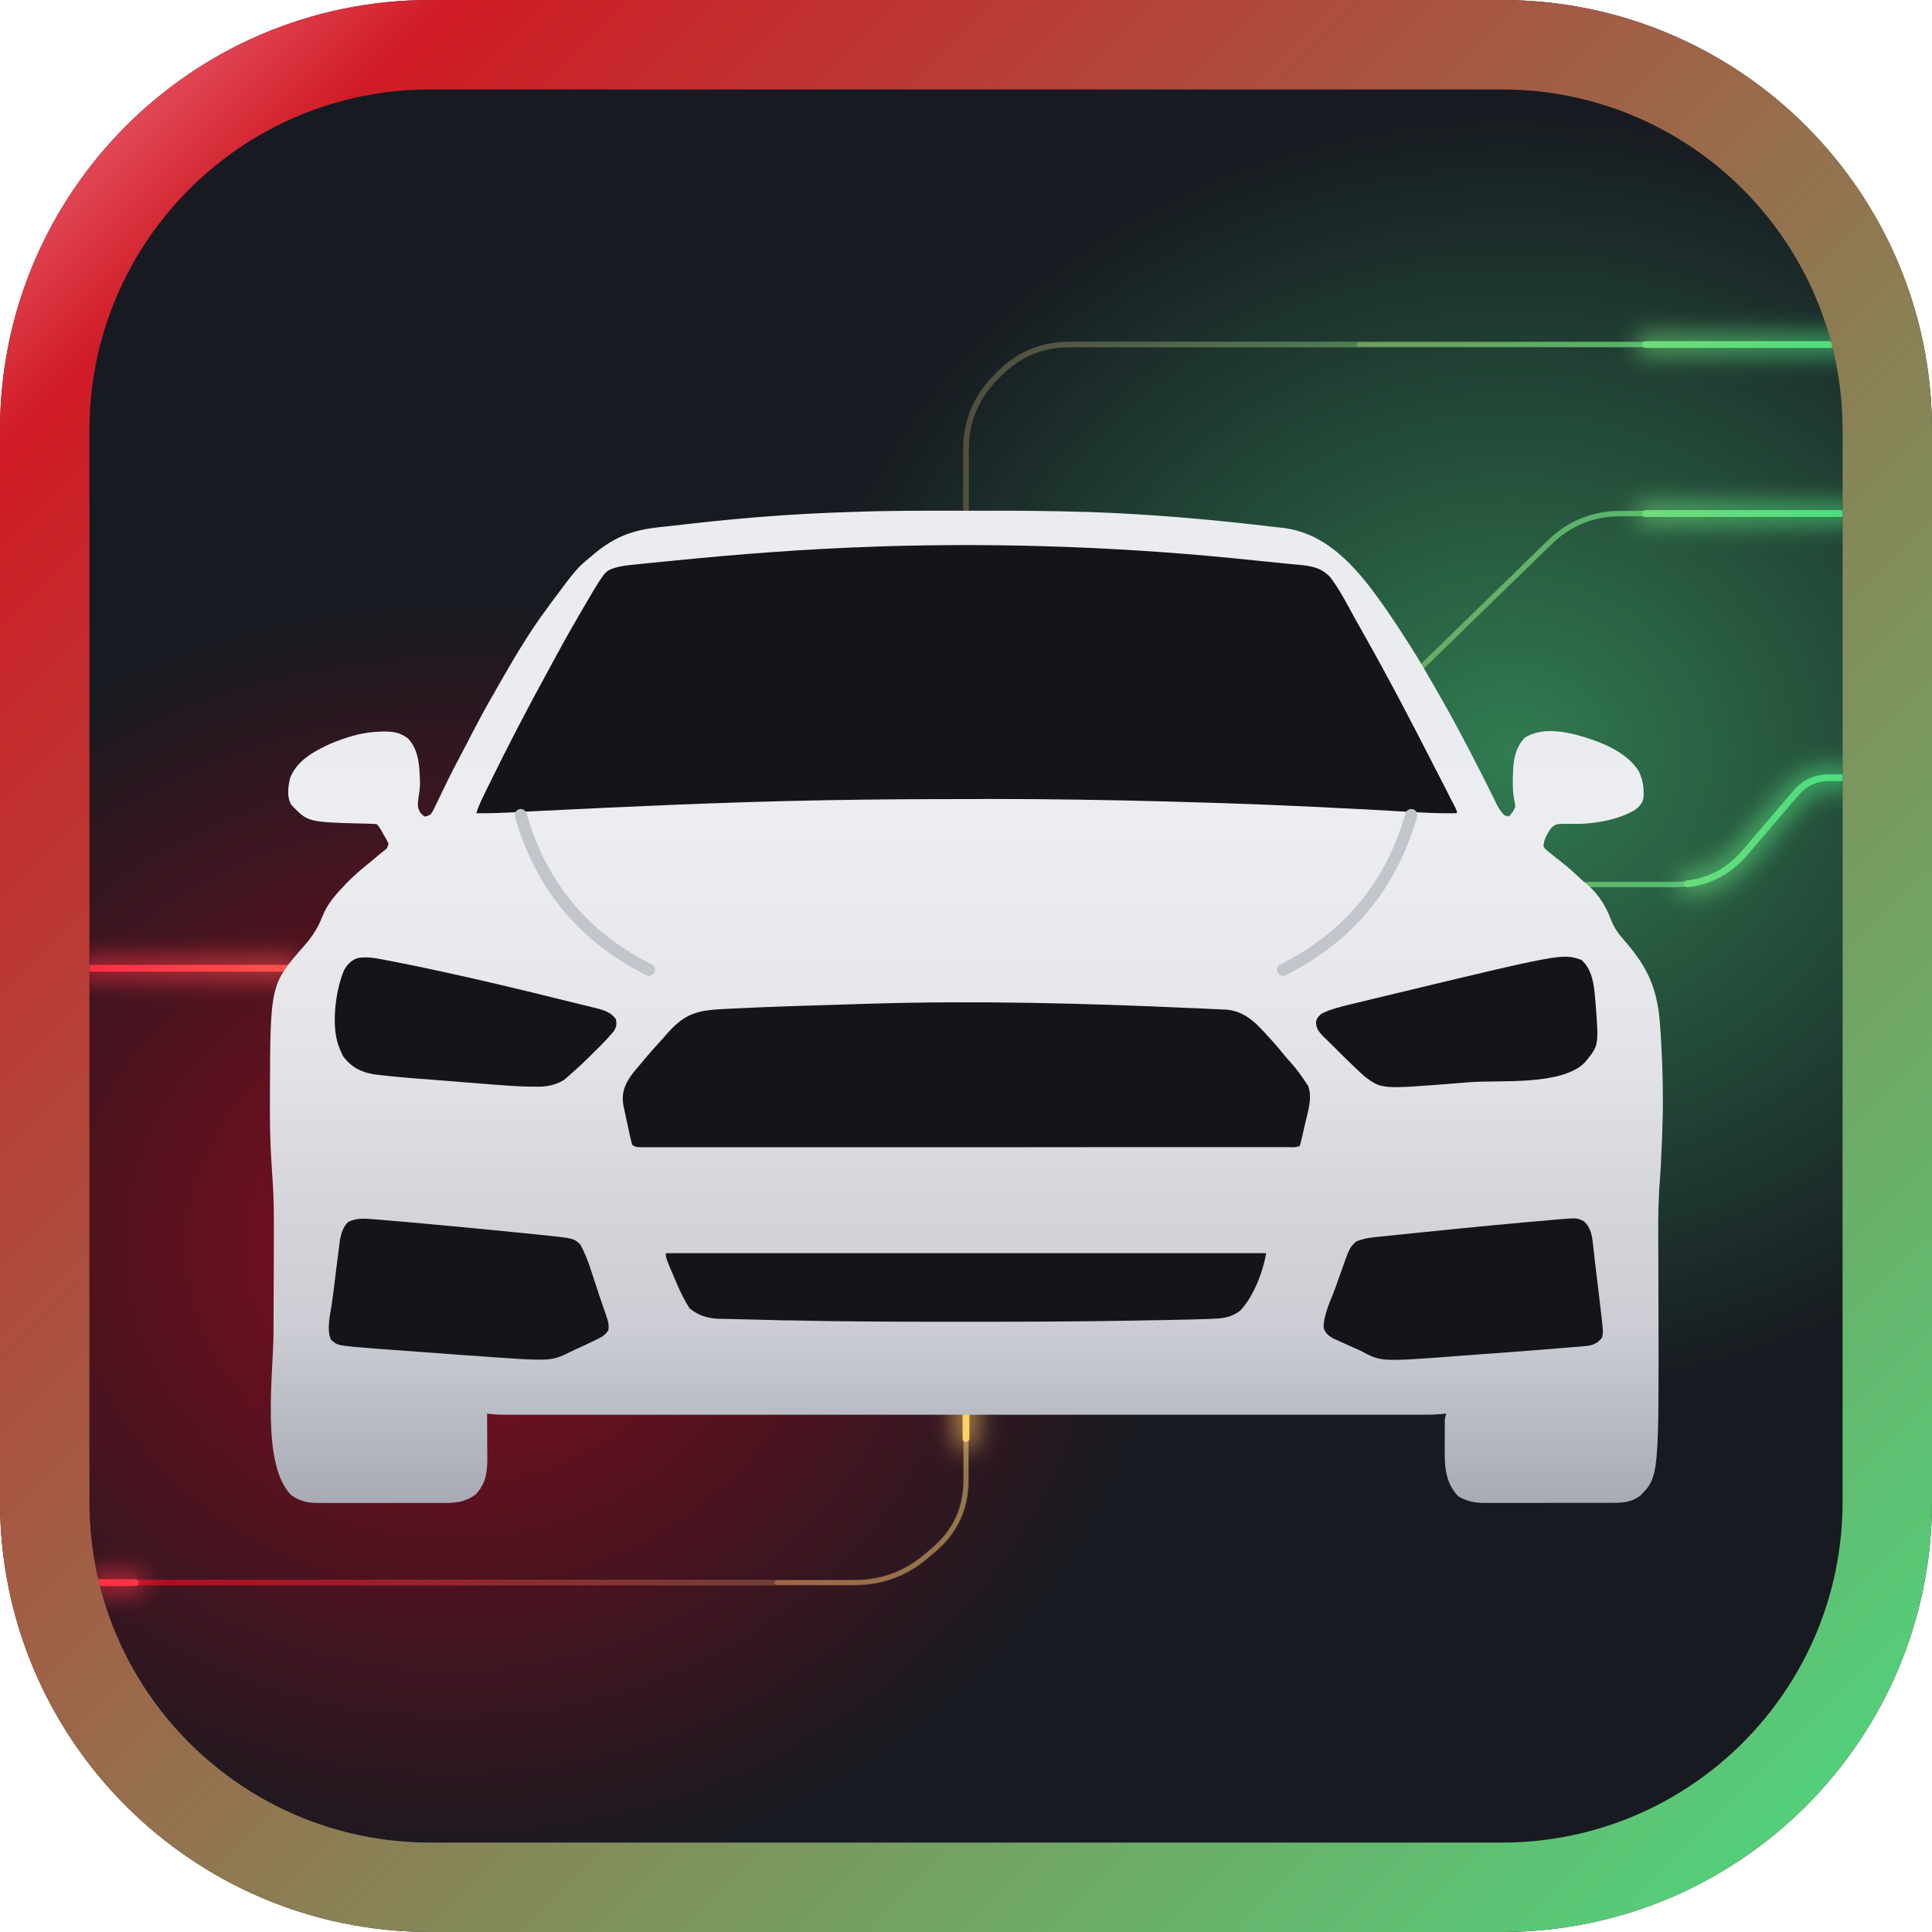
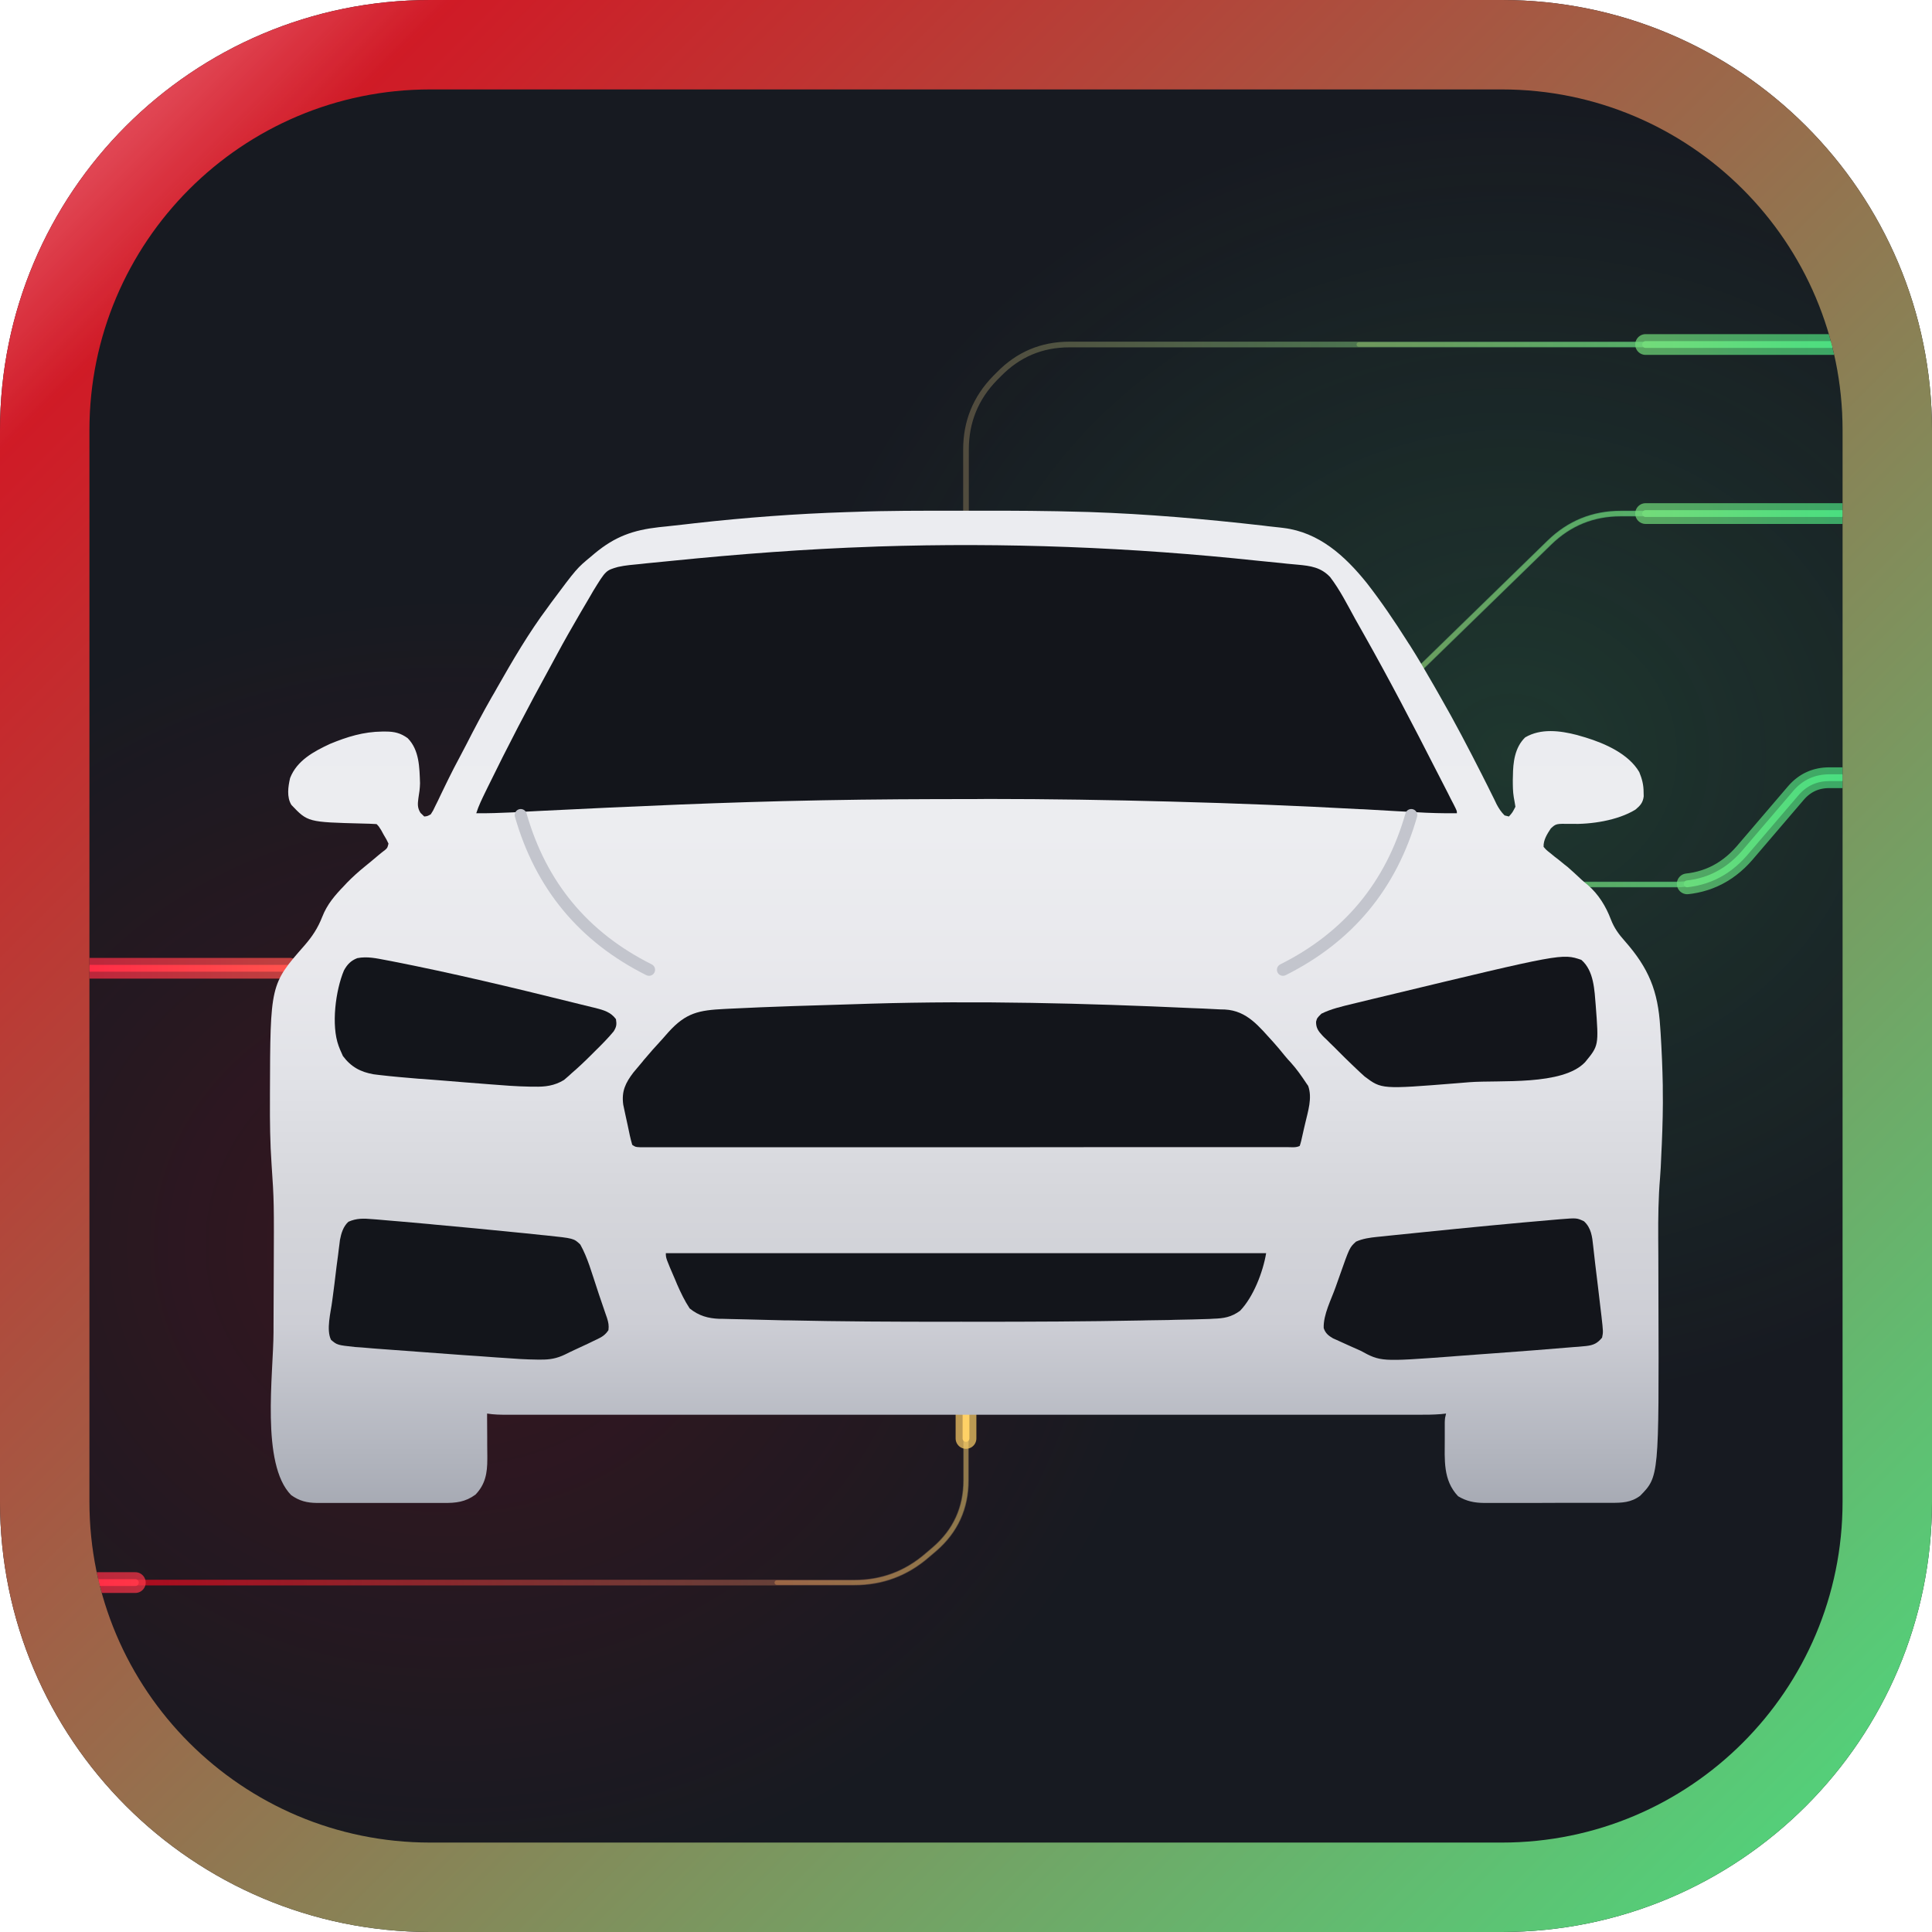
<svg xmlns="http://www.w3.org/2000/svg" viewBox="0 0 512 512" width="512" height="512" role="img" aria-label="Car Assistant">
  <defs>
    <style>
@keyframes flow{to{stroke-dashoffset:-300}}
@keyframes flow2{to{stroke-dashoffset:300}}
- @keyframes breathe{0%,100%{opacity:.18}50%{opacity:.5}}
.streak{stroke-dasharray:54 246;animation:flow 5.2s linear infinite}
.slow{stroke-dasharray:130 170;animation:flow2 11s linear infinite}
- .glow{animation:breathe 7s ease-in-out infinite}
+ .glow{opacity:.3}
@media (prefers-reduced-motion:reduce){.streak,.slow,.glow{animation:none}.streak,.slow,.shim{display:none}}
</style>
    <linearGradient id="sig" gradientUnits="userSpaceOnUse" x1="24" y1="0" x2="488" y2="0">
      <stop offset="0" stop-color="#ff2d46" />
      <stop offset=".5" stop-color="#ffd166" />
      <stop offset="1" stop-color="#4ade80" />
    </linearGradient>
    <linearGradient id="shim" x1="0" y1="0" x2="1" y2="1" gradientTransform="translate(-1 0)">
      <stop offset=".38" stop-color="#fff" stop-opacity="0" />
      <stop offset=".5" stop-color="#fff" stop-opacity=".55" />
      <stop offset=".62" stop-color="#fff" stop-opacity="0" />
-       <animateTransform attributeName="gradientTransform" type="translate" from="-1 -0.4" to="1 0.4" dur="6.5s" repeatCount="indefinite" />
    </linearGradient>
    <radialGradient id="gl-r">
      <stop offset="0" stop-color="#e2001a" stop-opacity=".55" />
      <stop offset="1" stop-color="#e2001a" stop-opacity="0" />
    </radialGradient>
    <radialGradient id="gl-g">
      <stop offset="0" stop-color="#4ade80" stop-opacity=".5" />
      <stop offset="1" stop-color="#4ade80" stop-opacity="0" />
    </radialGradient>
-     <filter id="blur" x="-20%" y="-20%" width="140%" height="140%">
-       <feGaussianBlur stdDeviation="3.2" />
-     </filter>
    <linearGradient id="wire" gradientUnits="userSpaceOnUse" x1="24" y1="0" x2="488" y2="0">
      <stop offset="0" stop-color="#e2001a" stop-opacity=".75" />
      <stop offset=".5" stop-color="#8a7a5a" stop-opacity=".5" />
      <stop offset="1" stop-color="#4ade80" stop-opacity=".75" />
    </linearGradient>
    <linearGradient id="body" gradientUnits="userSpaceOnUse" x1="0" y1="64" x2="0" y2="978">
      <stop offset="0.000" stop-color="#ebecf0" />
      <stop offset="0.125" stop-color="#ebecf0" />
      <stop offset="0.250" stop-color="#ecedf0" />
      <stop offset="0.375" stop-color="#e9e9ed" />
      <stop offset="0.500" stop-color="#e1e2e7" />
      <stop offset="0.625" stop-color="#d5d6db" />
      <stop offset="0.750" stop-color="#cdced5" />
      <stop offset="0.875" stop-color="#b3b6bf" />
      <stop offset="1.000" stop-color="#999da7" />
    </linearGradient>
    <linearGradient id="ring" x1="0" y1="0" x2="1" y2="1">
      <stop offset="0" stop-color="#e2001a" />
      <stop offset="1" stop-color="#4ade80" />
    </linearGradient>
    <clipPath id="in">
      <path d="M114.0 23.7H398.0A90.3 90.3 0 0 1 488.3 114.0V398.0A90.3 90.3 0 0 1 398.0 488.3H114.0A90.3 90.3 0 0 1 23.7 398.0V114.0A90.3 90.3 0 0 1 114.0 23.7Z" />
    </clipPath>
  </defs>
  <path d="M114 0H398A114 114 0 0 1 512 114V398A114 114 0 0 1 398 512H114A114 114 0 0 1 0 398V114A114 114 0 0 1 114 0Z" fill="#171a21" />
  <g clip-path="url(#in)">
    <ellipse class="glow" cx="120" cy="330" rx="190" ry="170" fill="url(#gl-r)" />
    <ellipse class="glow" style="animation-delay:-3.5s" cx="400" cy="200" rx="190" ry="170" fill="url(#gl-g)" />
    <g fill="none" stroke="url(#wire)" stroke-width="1.5" stroke-linecap="round" stroke-linejoin="round">
      <path d="M490.1 91.3L283.4 91.3Q272.4 91.3 264.7 99.2L263.7 100.2Q256.0 108.1 256.0 119.1L256.0 156.8" />
      <path d="M490.1 136.1L429.5 136.1Q418.5 136.1 410.6 143.8L345.8 206.9Q337.9 214.6 329.4 221.6L312.0 235.9" />
      <path d="M490.1 206.1L484.8 206.1Q479.4 206.1 475.9 210.2L462.3 226.1Q455.1 234.4 444.1 234.4L418.5 234.4" />
      <path d="M22.8 256.6L132.4 256.6" />
      <path d="M256.0 327.2L256.0 392.3Q256.0 403.3 247.7 410.5L245.7 412.2Q237.4 419.4 226.4 419.4L25.9 419.4" />
    </g>
    <g fill="none" stroke="url(#sig)" stroke-width="1.2" stroke-linecap="round" opacity=".35">
      <path class="slow" pathLength="300" style="animation-delay:-0.0s" d="M490.1 91.3L283.4 91.3Q272.4 91.3 264.7 99.2L263.7 100.2Q256.0 108.1 256.0 119.1L256.0 156.8" />
      <path class="slow" pathLength="300" style="animation-delay:-2.3s" d="M490.1 136.1L429.5 136.1Q418.5 136.1 410.6 143.8L345.8 206.9Q337.9 214.6 329.4 221.6L312.0 235.9" />
      <path class="slow" pathLength="300" style="animation-delay:-4.6s" d="M490.1 206.1L484.8 206.1Q479.4 206.1 475.9 210.2L462.3 226.1Q455.1 234.4 444.1 234.4L418.5 234.4" />
      <path class="slow" pathLength="300" style="animation-delay:-6.9s" d="M22.8 256.6L132.4 256.6" />
      <path class="slow" pathLength="300" style="animation-delay:-0.2s" d="M256.0 327.2L256.0 392.3Q256.0 403.3 247.7 410.5L245.7 412.2Q237.4 419.4 226.4 419.4L25.9 419.4" />
    </g>
-     <g fill="none" stroke="url(#sig)" stroke-width="5.5" stroke-linecap="round" stroke-linejoin="round" filter="url(#blur)" opacity=".7">
+     <g fill="none" stroke="url(#sig)" stroke-width="5.5" stroke-linecap="round" stroke-linejoin="round" opacity=".7">
      <path class="streak" pathLength="300" style="animation-duration:4.2s;animation-delay:-0.00s" d="M490.1 91.3L283.4 91.3Q272.4 91.3 264.7 99.2L263.7 100.2Q256.0 108.1 256.0 119.1L256.0 156.8" />
      <path class="streak" pathLength="300" style="animation-duration:5.3s;animation-delay:-1.70s" d="M490.1 136.1L429.5 136.1Q418.5 136.1 410.6 143.8L345.8 206.9Q337.9 214.6 329.4 221.6L312.0 235.9" />
      <path class="streak" pathLength="300" style="animation-duration:6.4s;animation-delay:-3.40s" d="M490.1 206.1L484.8 206.1Q479.4 206.1 475.9 210.2L462.3 226.1Q455.1 234.4 444.1 234.4L418.5 234.4" />
      <path class="streak" pathLength="300" style="animation-duration:7.5s;animation-delay:-5.10s" d="M22.8 256.6L132.4 256.6" />
      <path class="streak" pathLength="300" style="animation-duration:4.2s;animation-delay:-0.80s" d="M256.0 327.2L256.0 392.3Q256.0 403.3 247.7 410.5L245.7 412.2Q237.4 419.4 226.4 419.4L25.9 419.4" />
    </g>
    <g fill="none" stroke="url(#sig)" stroke-width="1.8" stroke-linecap="round" stroke-linejoin="round" opacity="1">
      <path class="streak" pathLength="300" style="animation-duration:4.2s;animation-delay:-0.00s" d="M490.1 91.3L283.4 91.3Q272.4 91.3 264.7 99.2L263.7 100.2Q256.0 108.1 256.0 119.1L256.0 156.8" />
      <path class="streak" pathLength="300" style="animation-duration:5.3s;animation-delay:-1.70s" d="M490.1 136.1L429.5 136.1Q418.5 136.1 410.6 143.8L345.8 206.9Q337.9 214.6 329.4 221.6L312.0 235.9" />
      <path class="streak" pathLength="300" style="animation-duration:6.4s;animation-delay:-3.40s" d="M490.1 206.1L484.8 206.1Q479.4 206.1 475.9 210.2L462.3 226.1Q455.1 234.4 444.1 234.4L418.5 234.4" />
      <path class="streak" pathLength="300" style="animation-duration:7.5s;animation-delay:-5.10s" d="M22.8 256.6L132.4 256.6" />
      <path class="streak" pathLength="300" style="animation-duration:4.2s;animation-delay:-0.80s" d="M256.0 327.2L256.0 392.3Q256.0 403.3 247.7 410.5L245.7 412.2Q237.4 419.4 226.4 419.4L25.9 419.4" />
    </g>
  </g>
  <g transform="translate(59.58 117.02) scale(0.28716)">
    <g fill="url(#body)">
      <path d="M0 0 C6.3 0 12.6 -0 18.9 -0 C52.2 -0.1 85.5 0.1 118.9 1.1 C120.2 1.2 121.5 1.2 122.9 1.2 C176.8 3 230.5 7.7 284 13.8 C285.3 14 286.6 14.1 287.9 14.3 C291.6 14.7 295.3 15.1 298.9 15.5 C300 15.7 301.1 15.8 302.2 15.9 C335.1 19.9 359 41.7 379.2 66.8 C392.5 83.9 404.7 101.9 416.3 120.2 C417.2 121.6 418.1 123.1 419.1 124.5 C426.9 136.8 434.2 149.4 441.5 162.1 C443.1 164.9 444.8 167.8 446.4 170.7 C460.3 194.8 473.1 219.4 485.7 244.2 C486.2 245.1 486.6 246.1 487.1 247 C489.4 251.6 491.8 256.2 494 260.8 C494.9 262.6 495.8 264.4 496.7 266.2 C497.4 267.8 498.2 269.4 499 271 C501.1 274.9 503.1 278 506.3 281.2 C507.6 281.5 508.9 281.8 510.3 282.2 C513.6 278.5 513.6 278.5 516.3 273.2 C515.8 270.3 515.4 267.4 514.8 264.5 C513.9 259.1 513.9 253.7 513.9 248.2 C513.9 247.7 513.9 247.7 514 244.8 C514.1 232.2 515.7 218.5 525.3 209.2 C539.7 200.7 557.4 202.9 573.2 207 C574.5 207.4 575.9 207.8 577.3 208.2 C578.5 208.5 579.8 208.9 581.1 209.3 C599 214.8 620.8 224.4 630.6 241.2 C633.2 247.5 634.6 253 634.6 259.7 C634.7 261 634.7 262.3 634.7 263.6 C634 269.4 631.5 272.2 627 275.9 C610.6 285.9 586.1 289.6 567.1 289 C553.8 288.8 553.8 288.8 549 293.2 C545.7 298.2 542 303.9 542.3 310.2 C544.8 313.1 544.8 313.1 548.5 316 C549.2 316.5 549.2 316.5 552.4 319.2 C553.7 320.2 555 321.2 556.3 322.2 C558.1 323.7 560 325.2 561.8 326.7 C562.7 327.4 563.6 328.1 564.5 328.8 C568.8 332.5 573 336.5 577.2 340.4 C579.2 342.2 581.2 344 583.3 345.6 C593.1 354.1 599.9 365.3 604.4 377.2 C607.5 385.2 611.6 390.8 617.3 397.2 C639.3 422.2 647.9 443.1 649.9 476.4 C650.1 478.3 650.2 480.1 650.3 482 C651.3 498 652 514.1 652.3 530.2 C652.3 531.3 652.3 532.5 652.3 533.7 C652.6 550.7 652.1 567.7 651.4 584.7 C651.3 585.7 651.3 585.7 651.1 590.7 C650.4 607.3 650.4 607.3 649.8 615.4 C648.2 634.1 648 652.7 648.1 671.4 C648.1 676.8 648.1 682.3 648.2 687.7 C648.2 701.2 648.2 714.7 648.3 728.2 C648.8 891.4 648.8 891.4 631.4 909.1 C622.9 915.4 614.7 915.6 604.5 915.6 C603.8 915.6 603.8 915.6 600.3 915.6 C595.9 915.6 591.4 915.6 586.9 915.6 C583.8 915.6 580.7 915.6 577.6 915.6 C571 915.6 564.5 915.6 557.9 915.6 C549.6 915.6 541.2 915.6 532.8 915.7 C526.4 915.7 520 915.7 513.5 915.7 C510.4 915.7 507.3 915.7 504.3 915.7 C499.9 915.7 495.6 915.7 491.3 915.7 C490 915.7 488.8 915.7 487.5 915.7 C478.5 915.6 471.2 914.2 463.4 909.5 C449.3 894.6 451.1 875.8 451.1 856.7 C451.1 855.8 451.1 855.8 451.1 851.2 C451.1 849.4 451.1 847.7 451.1 845.9 C451.1 845.1 451.1 845.1 451.1 841.1 C451.3 837.2 451.3 837.2 452.3 833.2 C451.5 833.3 451.5 833.3 447.7 833.7 C440.6 834.3 433.5 834.3 426.4 834.3 C424.9 834.3 423.5 834.3 421.9 834.3 C417 834.3 412.1 834.3 407.1 834.3 C403.5 834.3 400 834.3 396.4 834.3 C388.6 834.3 380.8 834.3 373 834.3 C361.5 834.3 349.9 834.3 338.3 834.3 C317.7 834.3 297 834.3 276.4 834.3 C258.3 834.3 240.2 834.3 222.1 834.3 C221.5 834.3 221.5 834.3 218.5 834.3 C213.6 834.3 208.8 834.3 203.9 834.3 C158.3 834.3 112.6 834.3 67 834.3 C26.4 834.3 -14.2 834.3 -54.7 834.3 C-100.3 834.3 -145.9 834.3 -191.5 834.3 C-196.3 834.3 -201.2 834.3 -206 834.3 C-207.2 834.3 -208.4 834.3 -209.6 834.3 C-227.7 834.3 -245.8 834.3 -263.9 834.3 C-284.4 834.3 -304.9 834.3 -325.5 834.3 C-337 834.3 -348.5 834.3 -360 834.3 C-368.6 834.3 -377.1 834.3 -385.7 834.3 C-389.2 834.3 -392.7 834.3 -396.1 834.3 C-400.8 834.3 -405.6 834.3 -410.3 834.3 C-411.6 834.3 -413 834.3 -414.4 834.3 C-420.6 834.3 -426.6 834.2 -432.7 833.2 C-432.7 834.7 -432.7 836.2 -432.7 837.7 C-432.7 843.3 -432.7 848.8 -432.6 854.4 C-432.6 856.8 -432.6 859.2 -432.6 861.6 C-432.6 865 -432.6 868.5 -432.5 872 C-432.5 873 -432.5 874.1 -432.5 875.2 C-432.5 888 -434.2 898.4 -443.4 908 C-452.8 914.9 -461.5 915.8 -472.8 915.7 C-473.5 915.7 -473.5 915.7 -476.9 915.7 C-481.4 915.7 -485.8 915.7 -490.3 915.7 C-493.4 915.7 -496.6 915.7 -499.7 915.7 C-506.2 915.7 -512.7 915.7 -519.3 915.7 C-527.6 915.7 -536 915.7 -544.3 915.7 C-550.8 915.7 -557.2 915.7 -563.7 915.7 C-566.7 915.7 -569.8 915.7 -572.9 915.7 C-577.2 915.7 -581.5 915.7 -585.8 915.7 C-587.1 915.7 -588.4 915.7 -589.7 915.7 C-598.9 915.6 -606 913.9 -613.6 908.4 C-641.7 879.8 -629.9 796.5 -629.8 758.1 C-629.8 756.4 -629.8 754.8 -629.8 753 C-629.8 737.4 -629.7 721.8 -629.6 706.1 C-629.3 637.2 -629.3 637.2 -631.6 603.3 C-633 583.4 -633.2 563.6 -633.1 543.7 C-633.1 541.9 -633.1 540.2 -633.1 538.3 C-632.8 437.2 -632.8 437.2 -601.3 401.3 C-594 392.9 -588.9 385.2 -584.8 374.7 C-580.3 363.2 -573.2 355 -564.7 346.2 C-563.8 345.2 -562.9 344.3 -562 343.3 C-556.8 338 -551.4 333.1 -545.7 328.5 C-541.3 325 -537 321.3 -532.7 317.7 C-530.8 316.1 -528.9 314.6 -526.9 313.1 C-524.7 311.2 -524.7 311.2 -523.7 307.2 C-525.5 303.4 -525.5 303.4 -528.1 299.1 C-528.9 297.6 -529.7 296.2 -530.5 294.7 C-532.7 291.2 -532.7 291.2 -534.7 289.2 C-539 288.9 -543.3 288.8 -547.6 288.7 C-598.2 287.4 -598.2 287.4 -613.3 271.5 C-617.8 264.3 -616.3 254.5 -614.5 246.7 C-608.2 230.5 -592.7 222.2 -577.7 215.2 C-561.7 208.6 -546.9 204 -529.4 203.8 C-528.3 203.8 -527.3 203.8 -526.3 203.8 C-518.2 203.8 -512.5 205.2 -506 209.9 C-495.2 220.8 -495.1 237 -494.6 251.5 C-494.7 256.3 -495.3 260.6 -496.1 265.3 C-496.8 270.7 -497.1 274.1 -494.2 278.8 C-493.1 279.9 -491.9 281 -490.7 282.2 C-487.8 281.9 -487.8 281.9 -484.7 280.2 C-482.5 276.8 -482.5 276.8 -480.4 272.3 C-479.6 270.7 -478.8 269.1 -478 267.5 C-477.6 266.6 -477.6 266.6 -475.5 262.2 C-473.8 258.7 -472.1 255.2 -470.4 251.7 C-470 250.9 -470 250.9 -467.9 246.6 C-464.9 240.4 -461.6 234.2 -458.3 228 C-456.2 224 -454.1 220 -452 216 C-444.4 201.1 -436.6 186.3 -428.3 171.8 C-426.7 169.2 -425.2 166.5 -423.7 163.8 C-409.2 138.3 -394.3 112.7 -376.7 89.2 C-375.8 87.9 -374.8 86.6 -373.9 85.3 C-349.9 53.1 -349.9 53.1 -336.7 42.2 C-335.6 41.3 -334.5 40.3 -333.4 39.4 C-314.6 23.8 -298 17.9 -274.1 15.2 C-271.8 15 -269.6 14.7 -267.3 14.5 C-261.6 13.8 -255.8 13.2 -250.1 12.6 C-246.9 12.2 -243.8 11.8 -240.6 11.5 C-194.2 6.3 -147.6 2.8 -100.9 1.3 C-98.7 1.2 -96.5 1.1 -94.3 1.1 C-62.9 -0.1 -31.4 -0 0 0 Z" transform="translate(674.7441,63.8147)" />
    </g>
  </g>
  <g transform="translate(59.58 117.02) scale(0.28716)">
    <g fill="#13151b">
      <path d="M0 0 C7.4 0.8 14.8 1.5 22.2 2.2 C23.9 2.4 25.7 2.6 27.6 2.8 C30.9 3.1 34.1 3.4 37.4 3.7 C49.2 4.8 58.7 6.1 67.2 15.1 C76.3 27 83.1 40.6 90.3 53.7 C93 58.6 95.8 63.5 98.6 68.4 C121.8 109.5 143.6 151.3 165 193.3 C165.5 194.2 166 195.2 166.5 196.2 C169.8 202.5 173 208.8 176.2 215.1 C177 216.7 177.8 218.3 178.6 219.9 C179.4 221.4 180.1 222.8 180.9 224.3 C181.5 225.6 182.1 226.8 182.8 228.1 C184.2 231.1 184.2 231.1 184.2 233.1 C171.5 233.2 158.9 232.9 146.2 232.1 C142.5 231.9 138.8 231.7 135.1 231.5 C133.2 231.4 131.2 231.3 129.3 231.2 C118.8 230.6 108.3 230 97.9 229.4 C96.8 229.4 95.7 229.3 94.6 229.3 C37.5 226.2 -19.7 223.9 -76.9 222.4 C-77.5 222.4 -77.5 222.4 -80.3 222.3 C-136.3 220.8 -192.2 219.9 -248.2 219.9 C-252.5 219.9 -256.7 219.9 -261 220 C-307.6 220 -354.2 220.2 -400.8 221.1 C-402.4 221.1 -404 221.1 -405.6 221.2 C-491 222.8 -576.2 226.7 -661.5 230.9 C-666.7 231.2 -671.9 231.5 -677.1 231.7 C-680.6 231.9 -684.2 232.1 -687.8 232.3 C-698.8 232.8 -709.8 233.2 -720.8 233.1 C-718.6 226.1 -715.4 219.7 -712.2 213.1 C-711.5 211.7 -710.8 210.3 -710.1 208.8 C-691.9 171.5 -672.7 134.7 -652.7 98.3 C-650.7 94.7 -648.7 90.9 -646.7 87.2 C-639.6 74 -632.2 61 -624.6 48 C-622.8 45 -621.1 42 -619.3 39 C-618.2 37.1 -617 35.1 -615.9 33.2 C-614.9 31.5 -613.9 29.8 -612.9 28 C-601.2 9 -601.2 9 -590.1 5.8 C-583.1 4.2 -575.9 3.7 -568.8 3 C-567 2.8 -565.2 2.6 -563.4 2.4 C-557.6 1.8 -551.8 1.3 -546 0.7 C-544 0.5 -542 0.3 -540 0.1 C-478.4 -6.1 -416.8 -10.8 -354.8 -12.9 C-353.2 -13 -351.6 -13 -349.9 -13.1 C-233.1 -16.9 -116.2 -12.4 0 0 Z" transform="translate(952.8346,109.9293)" />
      <path d="M0 0 C1.6 0.3 3.2 0.6 4.8 0.9 C61 11.9 116.9 25.3 172.5 39.1 C174.9 39.7 177.4 40.3 179.8 40.9 C183.2 41.7 186.6 42.6 190 43.4 C190.5 43.5 190.5 43.5 193 44.1 C200.7 46.1 207.1 47.9 211.9 54.4 C212.7 59.3 212.4 61.6 209.7 65.8 C204.4 72.2 198.5 78.1 192.6 83.9 C192 84.5 192 84.5 188.9 87.6 C183.1 93.4 177.2 99 170.9 104.4 C170.1 105.1 169.3 105.9 168.4 106.7 C167.7 107.3 166.9 107.9 166.2 108.6 C165.5 109.2 164.8 109.8 164 110.5 C155.2 115.9 146.4 117 136.4 116.7 C135.8 116.7 135.8 116.7 132.8 116.7 C120.2 116.5 107.6 115.5 95 114.5 C92.5 114.3 90 114.1 87.5 113.9 C82.4 113.5 77.2 113.1 72.1 112.7 C65.6 112.2 59 111.7 52.5 111.1 C47.4 110.7 42.3 110.3 37.2 109.9 C34.8 109.7 32.4 109.5 29.9 109.4 C17.9 108.4 5.9 107.4 -6 106 C-7 105.9 -7 105.9 -11.7 105.3 C-23.8 103.2 -32.6 98.5 -40.1 88.4 C-41.5 85.4 -41.5 85.4 -42.8 82.3 C-43.2 81.3 -43.6 80.3 -44 79.2 C-51.1 60.1 -46.8 27.6 -39.1 9.4 C-36 3.8 -32.7 0.4 -26.8 -1.9 C-17.6 -3.7 -9 -1.7 0 0 Z" transform="translate(149.0625,478.625)" />
      <path d="M0 0 C11.7 10.1 12.1 27.9 13.3 42.2 C16.1 79.1 16.1 79.1 3.4 94.5 C-17.4 116.3 -75.4 110.8 -103.2 112.9 C-107.2 113.2 -111.3 113.5 -115.4 113.9 C-184.3 119.4 -184.3 119.4 -199.9 107.7 C-202.6 105.3 -205.3 102.8 -207.9 100.3 C-209.3 99 -210.7 97.7 -212.1 96.3 C-216.1 92.5 -220 88.6 -223.9 84.7 C-226.6 82 -229.3 79.2 -232.1 76.6 C-233.2 75.5 -234.3 74.4 -235.5 73.2 C-236.6 72.2 -237.8 71.1 -238.9 69.9 C-242.7 65.8 -244.9 62.8 -244.8 57.1 C-243.9 53.7 -243.9 53.7 -239.9 49.7 C-230.9 45.2 -220.9 43 -211.2 40.6 C-209.7 40.3 -208.2 39.9 -206.6 39.5 C-201.7 38.3 -196.7 37.1 -191.8 35.9 C-188.3 35.1 -184.8 34.3 -181.3 33.4 C-17.7 -6 -17.7 -6 0 0 Z" transform="translate(1251.875,478.3125)" />
      <path d="M0 0 C3.5 0.2 6.9 0.3 10.4 0.4 C15.7 0.7 21 0.9 26.3 1.2 C27.8 1.2 29.2 1.3 30.6 1.3 C51.3 2.4 62.2 17.1 75.6 31.7 C79.1 35.6 82.4 39.6 85.7 43.7 C87.6 46 89.6 48.3 91.7 50.5 C96.9 56.3 101.4 62.7 105.7 69.2 C106.3 70 106.9 70.9 107.5 71.8 C111.5 82.9 107.3 95.3 104.8 106.2 C104.4 107.9 104 109.6 103.6 111.3 C100.9 123.5 100.9 123.5 99.7 127.2 C96.1 129 91.9 128.3 87.9 128.3 C86.9 128.3 85.9 128.3 84.8 128.3 C81.3 128.3 77.8 128.3 74.3 128.3 C71.8 128.3 69.3 128.3 66.7 128.3 C59.8 128.3 52.8 128.3 45.9 128.3 C38.4 128.3 30.9 128.3 23.4 128.3 C8.7 128.3 -6 128.3 -20.7 128.3 C-32.6 128.3 -44.5 128.3 -56.4 128.3 C-90.2 128.3 -124 128.4 -157.8 128.4 C-159.6 128.4 -161.4 128.4 -163.3 128.4 C-165.1 128.4 -167 128.4 -168.8 128.4 C-198.4 128.4 -228 128.4 -257.6 128.4 C-288 128.4 -318.4 128.4 -348.7 128.4 C-365.8 128.4 -382.8 128.4 -399.9 128.4 C-414.4 128.4 -428.9 128.4 -443.4 128.4 C-450.8 128.4 -458.3 128.4 -465.7 128.4 C-472.5 128.4 -479.2 128.4 -486 128.4 C-488.5 128.4 -490.9 128.4 -493.4 128.4 C-496.7 128.4 -500.1 128.4 -503.4 128.4 C-505.2 128.4 -507.1 128.4 -509 128.4 C-513.3 128.2 -513.3 128.2 -516.3 126.2 C-518 120.4 -519.2 114.5 -520.4 108.6 C-521 105.7 -521.7 102.8 -522.3 99.9 C-522.5 99 -522.5 99 -523.5 94.3 C-523.9 92.6 -524.2 90.9 -524.6 89.1 C-526.3 76.7 -522.5 69 -515.2 59.4 C-512.9 56.6 -510.6 53.9 -508.3 51.2 C-507.4 50.1 -506.5 49.1 -505.7 48 C-500.2 41.5 -494.6 35.1 -488.8 28.9 C-486.8 26.7 -484.8 24.4 -482.9 22.2 C-466.6 4.2 -454.8 2 -431.3 0.8 C-430.7 0.8 -430.7 0.8 -427.5 0.6 C-387.7 -1.4 -347.9 -2.5 -308.1 -3.7 C-304 -3.8 -299.9 -3.9 -295.8 -4.1 C-197.3 -7 -98.5 -4.5 0 0 Z" transform="translate(892.2849,522.834)" />
      <path d="M0 0 C1.3 0.1 2.6 0.2 4 0.3 C8.2 0.6 12.4 1 16.7 1.4 C19.5 1.6 22.3 1.9 25.1 2.1 C34.1 2.9 43.1 3.7 52.2 4.5 C53.8 4.7 55.4 4.8 57.1 5 C81.9 7.2 106.6 9.6 131.4 12.1 C134.8 12.5 138.2 12.8 141.6 13.1 C146.3 13.6 151.1 14.1 155.8 14.6 C156.5 14.7 156.5 14.7 160 15 C185.7 17.7 185.7 17.7 191.7 23.4 C198.6 35.7 202.4 50 206.9 63.3 C207.6 65.4 208.3 67.6 209 69.7 C210.9 75.2 212.8 80.8 214.7 86.4 C215.2 88 215.8 89.6 216.4 91.3 C217.7 95.4 218.2 98.2 217.7 102.4 C214.8 106.8 211.8 108.7 207.1 110.9 C206.4 111.2 206.4 111.2 203.1 112.8 C202.5 113.1 202.5 113.1 199 114.8 C197.6 115.4 196.1 116.1 194.7 116.8 C191.9 118.1 189.1 119.4 186.3 120.7 C183.4 122 180.5 123.5 177.6 124.9 C169.9 128.6 163.6 129.7 155 129.6 C154 129.6 153 129.6 152 129.6 C141.5 129.5 131 128.8 120.5 128 C118.5 127.9 116.4 127.7 114.3 127.6 C108.9 127.2 103.5 126.8 98 126.4 C93.5 126.1 89 125.8 84.5 125.5 C57.8 123.6 31.2 121.6 4.5 119.6 C3.9 119.5 3.9 119.5 0.6 119.3 C-2.9 119 -6.5 118.7 -10 118.4 C-12 118.3 -13.9 118.1 -15.9 118 C-32.6 116.2 -32.6 116.2 -38.3 111.4 C-43 102.1 -38.5 85.7 -37.3 75.9 C-37 74.2 -36.8 72.5 -36.6 70.7 C-36.2 67.1 -35.7 63.5 -35.2 59.9 C-34.5 54.4 -33.8 48.9 -33.2 43.4 C-32.7 39.9 -32.3 36.4 -31.8 32.9 C-31.6 31.3 -31.4 29.6 -31.2 27.9 C-31 26.4 -30.8 24.9 -30.6 23.3 C-30.4 22 -30.3 20.6 -30.1 19.2 C-28.9 13 -27.1 6.8 -22.3 2.4 C-14.6 -1 -8.2 -0.7 0 0 Z" transform="translate(136.3438,717.6172)" />
      <path d="M0 0 C6.7 6.1 7.6 14.2 8.5 22.8 C8.6 23.4 8.6 23.4 8.9 26.4 C9.4 30.2 9.8 34.1 10.2 37.9 C10.5 40.4 10.8 42.9 11.1 45.4 C11.7 50.3 12.3 55.3 12.9 60.2 C13.4 65 14 69.8 14.6 74.6 C14.7 75.7 14.8 76.8 15 78 C15.3 81 15.7 84.1 16.1 87.2 C17.8 102.2 17.8 102.2 16.7 107.4 C12.4 112.6 8.9 114.3 2.2 115.1 C-0.3 115.4 -2.8 115.6 -5.2 115.8 C-6.7 115.9 -8.1 116 -9.5 116.1 C-33.8 118.2 -58.1 120 -82.3 121.8 C-87.8 122.2 -93.3 122.6 -98.9 123 C-105.5 123.5 -112.1 124 -118.8 124.5 C-120 124.6 -121.2 124.7 -122.5 124.8 C-187.5 129.6 -187.5 129.6 -206.3 119.4 C-208.7 118.3 -211.1 117.3 -213.5 116.2 C-214.7 115.6 -216 115.1 -217.3 114.5 C-219.8 113.3 -222.3 112.2 -224.8 111.1 C-226 110.6 -227.1 110 -228.3 109.5 C-229.4 109 -230.4 108.6 -231.5 108.1 C-235.8 105.6 -238.7 103.3 -240.2 98.5 C-240.6 86 -233.2 72.2 -229.1 60.5 C-227.9 57.3 -226.8 54.1 -225.7 50.9 C-216.3 24.2 -216.3 24.2 -210.4 18.8 C-204.1 16 -197.6 15.1 -190.7 14.4 C-189 14.2 -187.3 14 -185.6 13.9 C-183.7 13.7 -181.9 13.5 -180 13.3 C-179.1 13.2 -179.1 13.2 -174.2 12.7 C-168.9 12.2 -163.6 11.6 -158.4 11.1 C-155.1 10.8 -151.9 10.4 -148.6 10.1 C-107.5 5.9 -66.4 1.9 -25.3 -1.6 C-24.7 -1.6 -24.7 -1.6 -21.7 -1.9 C-6.6 -3.1 -6.6 -3.1 0 0 Z" transform="translate(1254.312,719.5625)" />
      <path d="M0 0 C182.8 0 365.6 0 554 0 C551.1 17.4 542.2 40.5 529.9 53.2 C521.7 59.1 515 60.2 505.1 60.5 C504.6 60.6 504.6 60.6 501.9 60.7 C491.2 61.1 480.6 61.3 469.9 61.5 C467.8 61.6 465.7 61.6 463.6 61.7 C456.9 61.8 450.1 61.9 443.4 62 C442.2 62.1 441 62.1 439.8 62.1 C388.1 63.1 336.4 63.3 284.6 63.3 C276.6 63.2 268.6 63.3 260.5 63.3 C211.2 63.3 161.8 63.1 112.5 62 C111.5 62 110.4 62 109.4 62 C97.5 61.7 85.6 61.4 73.7 61.1 C69.3 61 64.9 60.9 60.4 60.8 C57.9 60.8 55.4 60.7 52.9 60.6 C51.8 60.6 50.7 60.6 49.6 60.6 C38.9 60.2 30.4 57.8 22 51 C17.3 43.9 13.8 36.5 10.4 28.8 C10 27.7 9.5 26.6 9 25.4 C0 4.6 0 4.6 0 0 Z" transform="translate(407,749)" />
    </g>
  </g>
  <g fill="none" stroke="#c3c5cd" stroke-width="3.2" stroke-linecap="round">
    <path d="M138 216Q146 244 172 257" />
    <path d="M374 216Q366 244 340 257" />
  </g>
  <path fill="url(#ring)" fill-rule="evenodd" d="M114 0H398A114 114 0 0 1 512 114V398A114 114 0 0 1 398 512H114A114 114 0 0 1 0 398V114A114 114 0 0 1 114 0ZM114.0 23.7H398.0A90.3 90.3 0 0 1 488.3 114.0V398.0A90.3 90.3 0 0 1 398.0 488.3H114.0A90.3 90.3 0 0 1 23.7 398.0V114.0A90.3 90.3 0 0 1 114.0 23.7Z" />
  <path class="shim" fill="url(#shim)" fill-rule="evenodd" d="M114 0H398A114 114 0 0 1 512 114V398A114 114 0 0 1 398 512H114A114 114 0 0 1 0 398V114A114 114 0 0 1 114 0ZM114.0 23.7H398.0A90.3 90.3 0 0 1 488.3 114.0V398.0A90.3 90.3 0 0 1 398.0 488.3H114.0A90.3 90.3 0 0 1 23.7 398.0V114.0A90.3 90.3 0 0 1 114.0 23.7Z" />
</svg>
